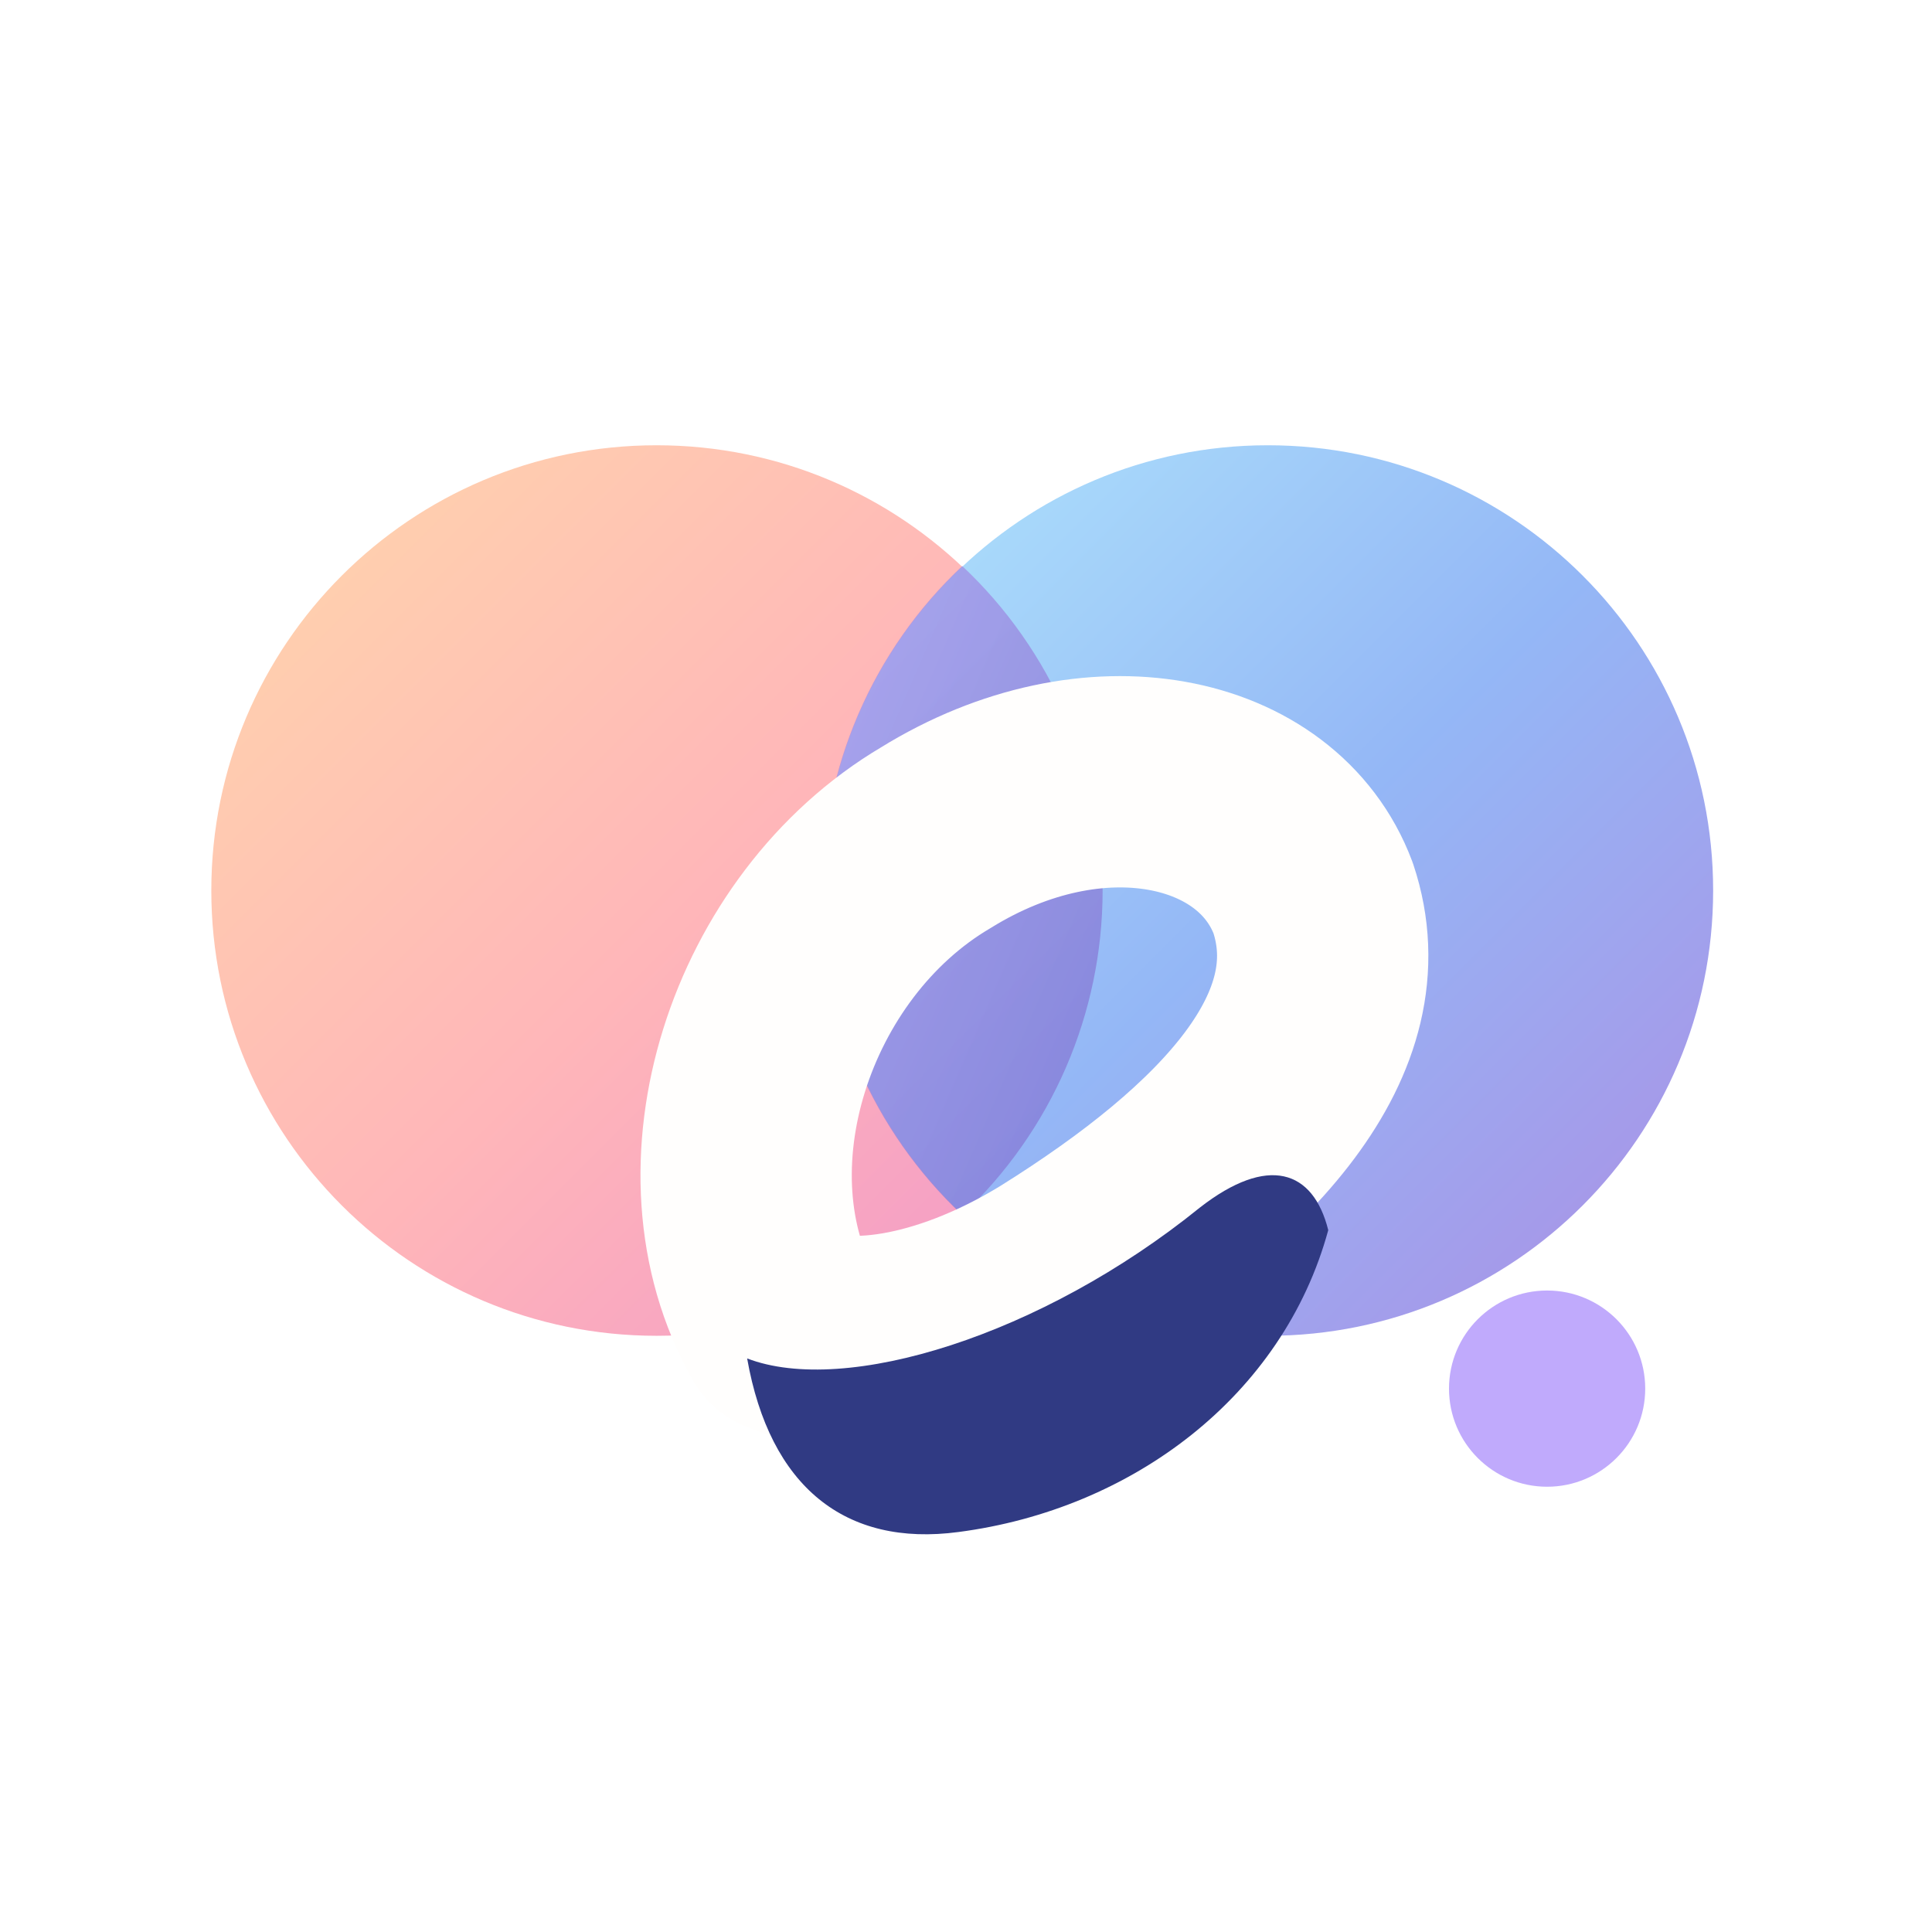
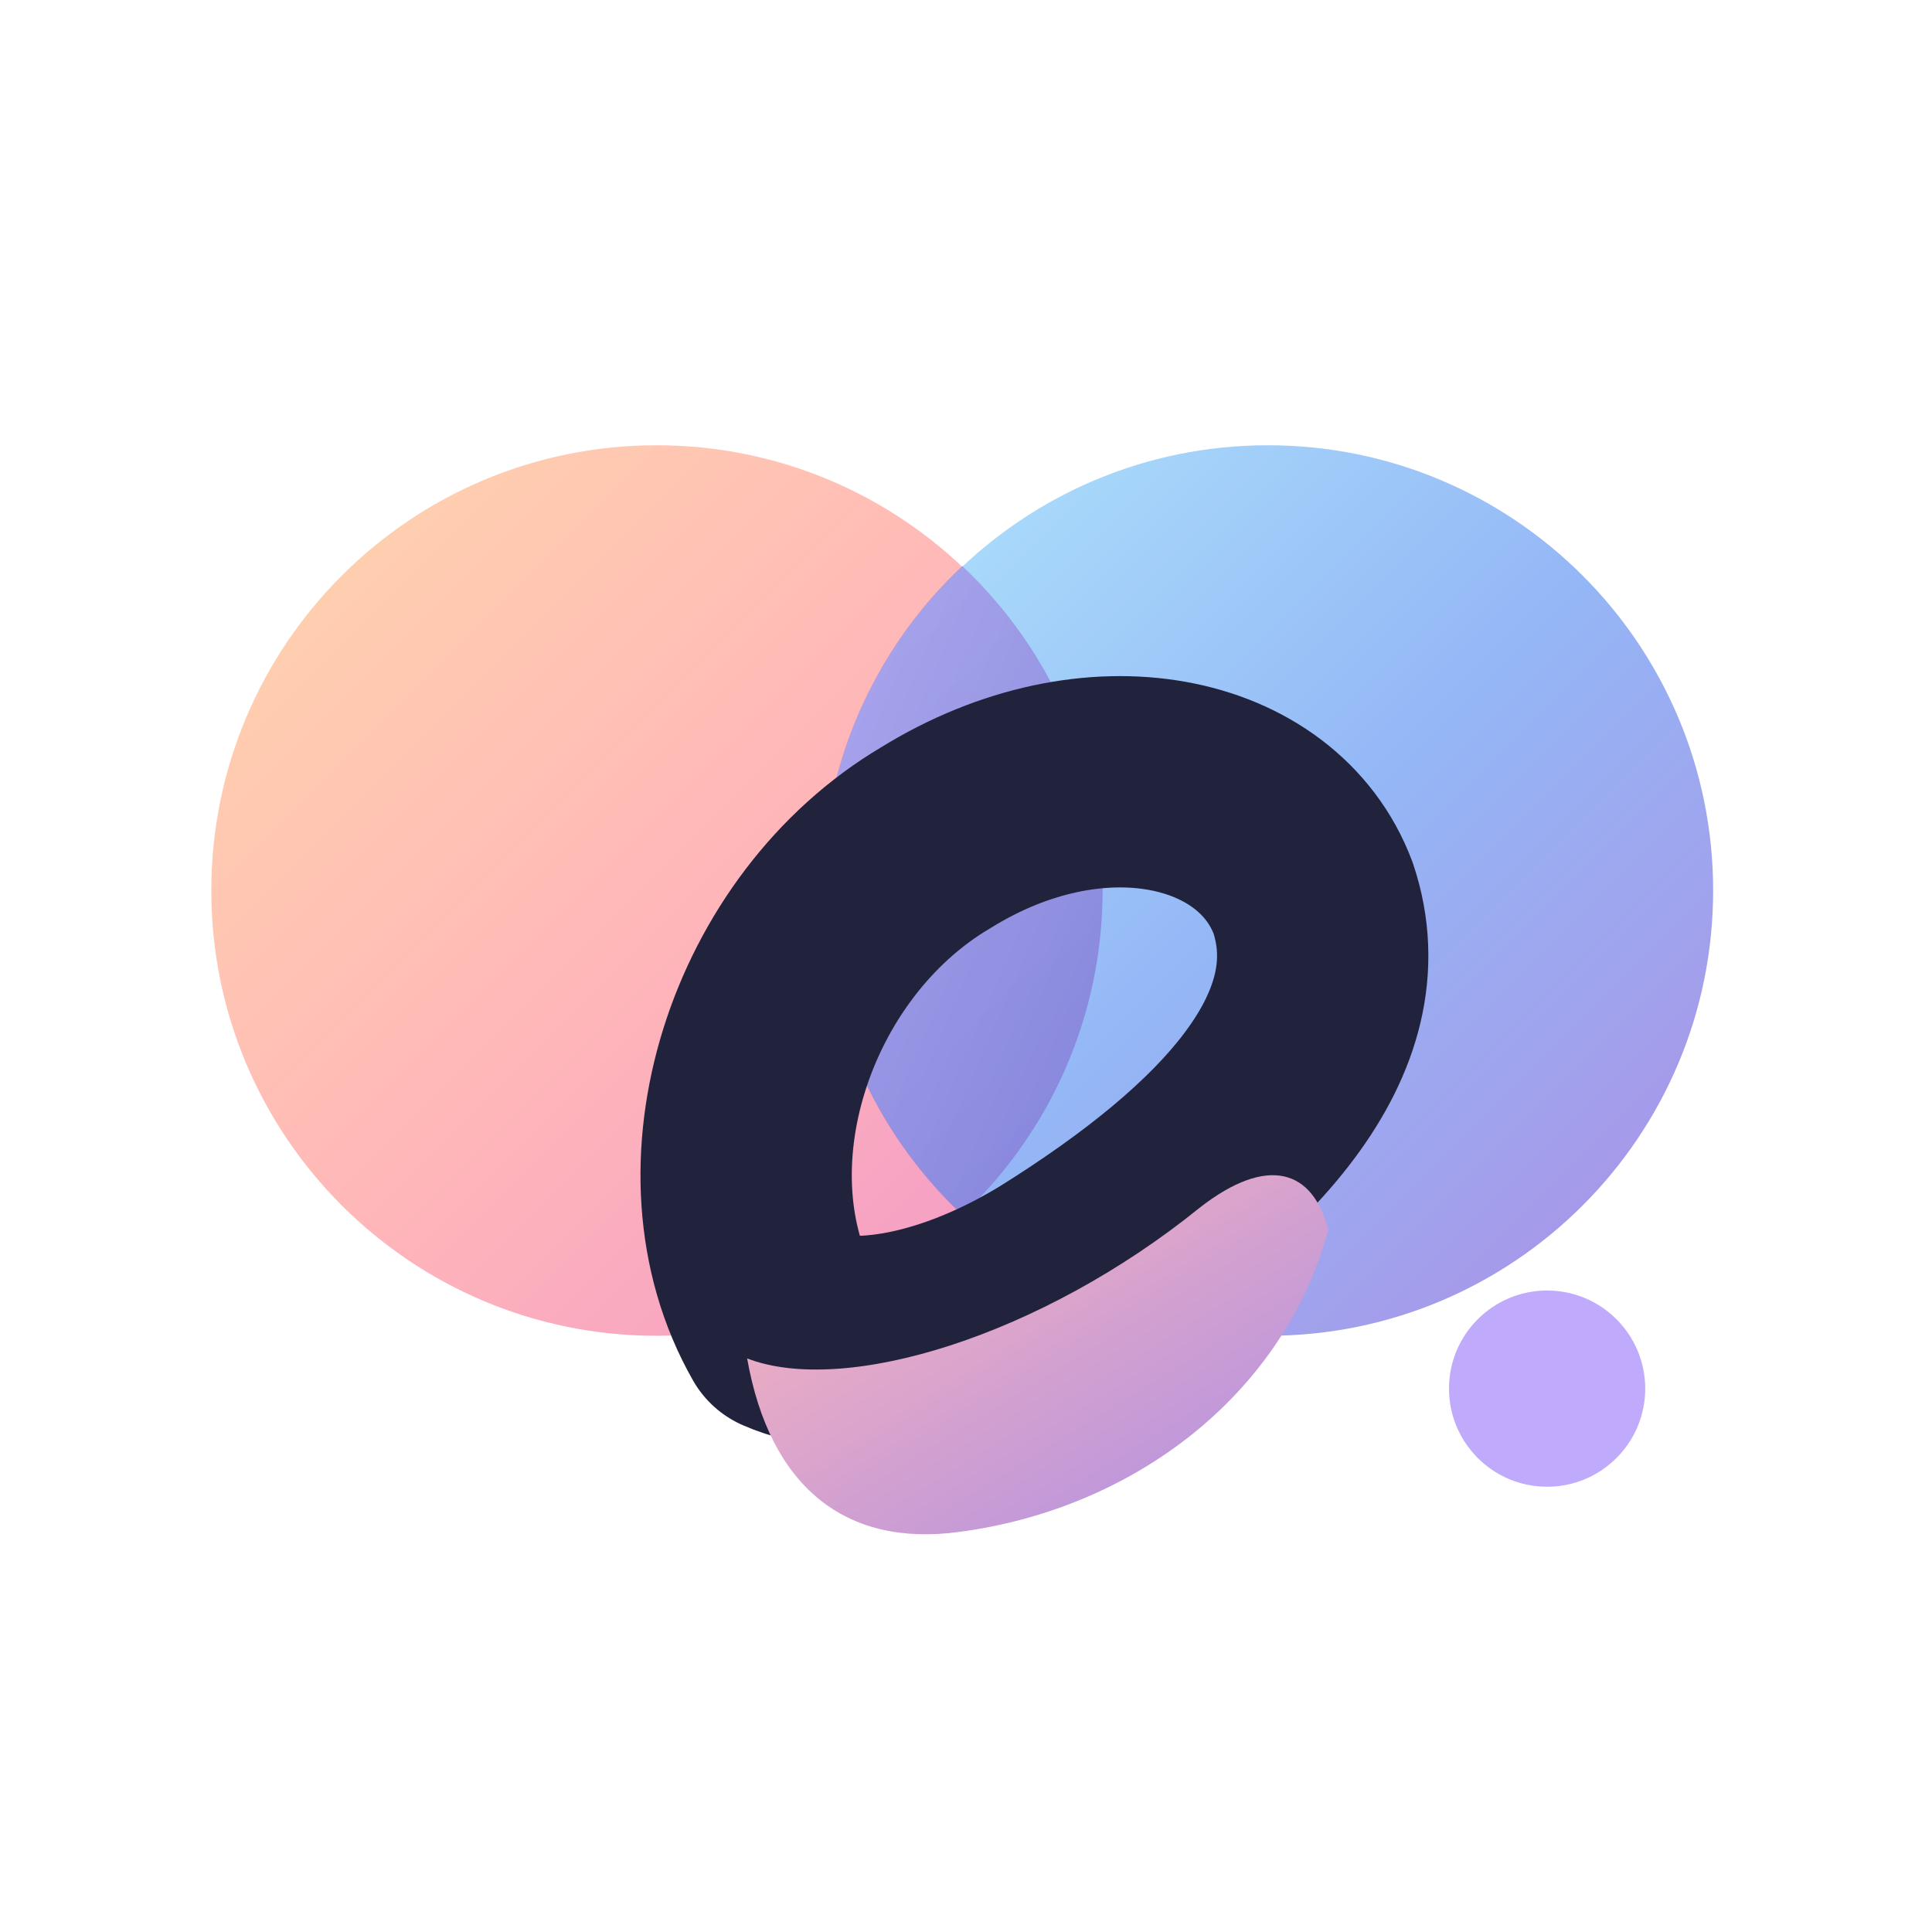
<svg xmlns="http://www.w3.org/2000/svg" viewBox="0 0 256 256" role="img" aria-labelledby="title">
  <defs>
-     <linearGradient id="warm" x1="0" y1="0" x2="1" y2="1">
+     <linearGradient id="warm" x1="0%" y1="0%" x2="100%" y2="100%">
      <stop stop-color="#FFD7AB" />
      <stop offset=".53" stop-color="#FFB6B9" />
      <stop offset="1" stop-color="#F197C9" />
    </linearGradient>
-     <linearGradient id="cool" x1="0" y1="0" x2="1" y2="1">
+     <linearGradient id="cool" x1="0%" y1="0%" x2="100%" y2="100%">
      <stop stop-color="#B0E6FC" />
      <stop offset=".5" stop-color="#94B7F6" />
      <stop offset="1" stop-color="#AC8EE4" />
    </linearGradient>
-     <linearGradient id="join" x1="0" y1="0" x2="1" y2="1">
+     <linearGradient id="join" x1="0%" y1="0%" x2="100%" y2="100%">
      <stop stop-color="#AD95EA" />
      <stop offset="1" stop-color="#7D73D0" />
+     </linearGradient>
+     <linearGradient id="dark-finish" x1="0%" y1="0%" x2="100%" y2="100%">
+       <stop stop-color="#FFB6B9" />
+       <stop offset="1" stop-color="#AC8EE4" />
    </linearGradient>
  </defs>
  <circle cx="87" cy="118" r="59" fill="url(#warm)" />
  <circle cx="168" cy="118" r="59" fill="url(#cool)" />
  <path d="M127.5 75A59 59 0 0 1 127.5 161A59 59 0 0 1 127.5 75Z" fill="url(#join)" opacity=".74" />
-   <path d="M104 176C92 155 102 124 124 111C145 98 168 103 174 119C180 137 164 154 140 169C127 177 113 180 104 176" fill="none" stroke="#FFFEFD" stroke-width="28" stroke-linecap="round" stroke-linejoin="round" />
-   <path d="M99 180C112 185 138 177 159 160C168 153 174 155 176 163C170 185 150 200 127 203C112 205 102 197 99 180Z" fill="#303A83" />
+   <path d="M104 176C92 155 102 124 124 111C145 98 168 103 174 119C180 137 164 154 140 169C127 177 113 180 104 176" fill="none" stroke="#20233B" stroke-width="28" stroke-linecap="round" stroke-linejoin="round" />
+   <path d="M99 180C112 185 138 177 159 160C168 153 174 155 176 163C170 185 150 200 127 203C112 205 102 197 99 180Z" fill="url(#dark-finish)" />
  <circle cx="205" cy="184" r="13" fill="#C0AAFC" />
</svg>
